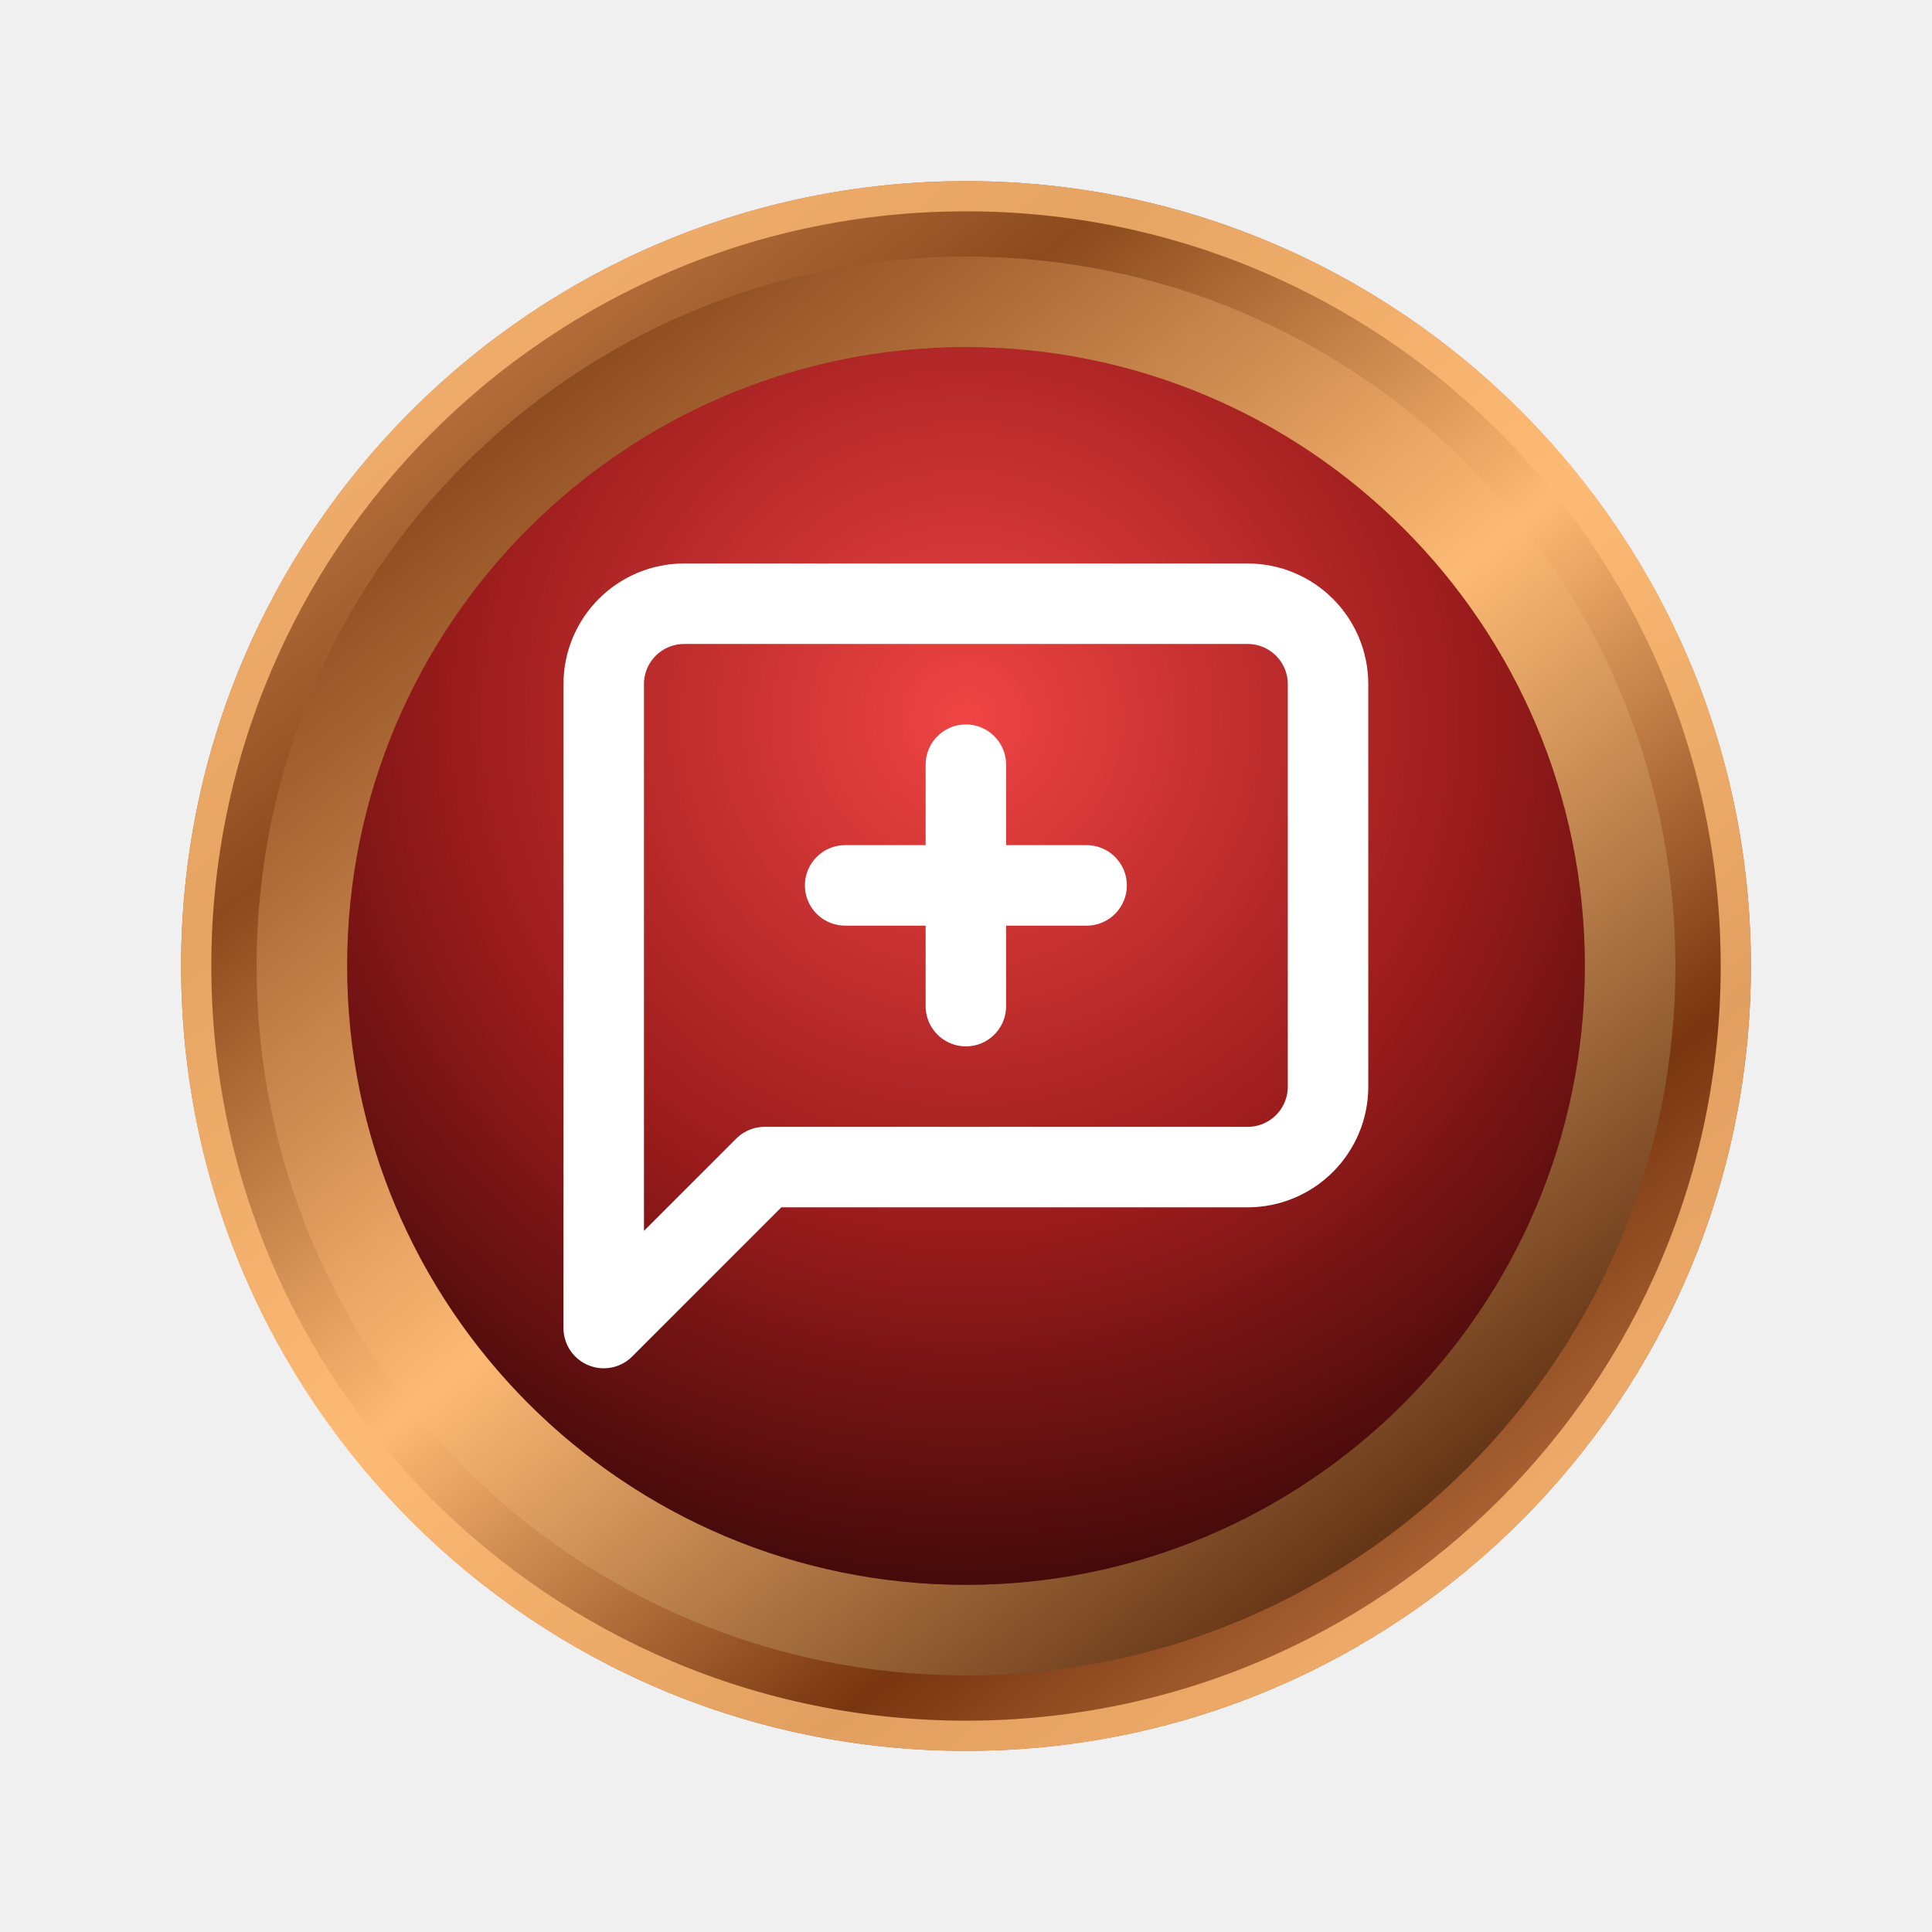
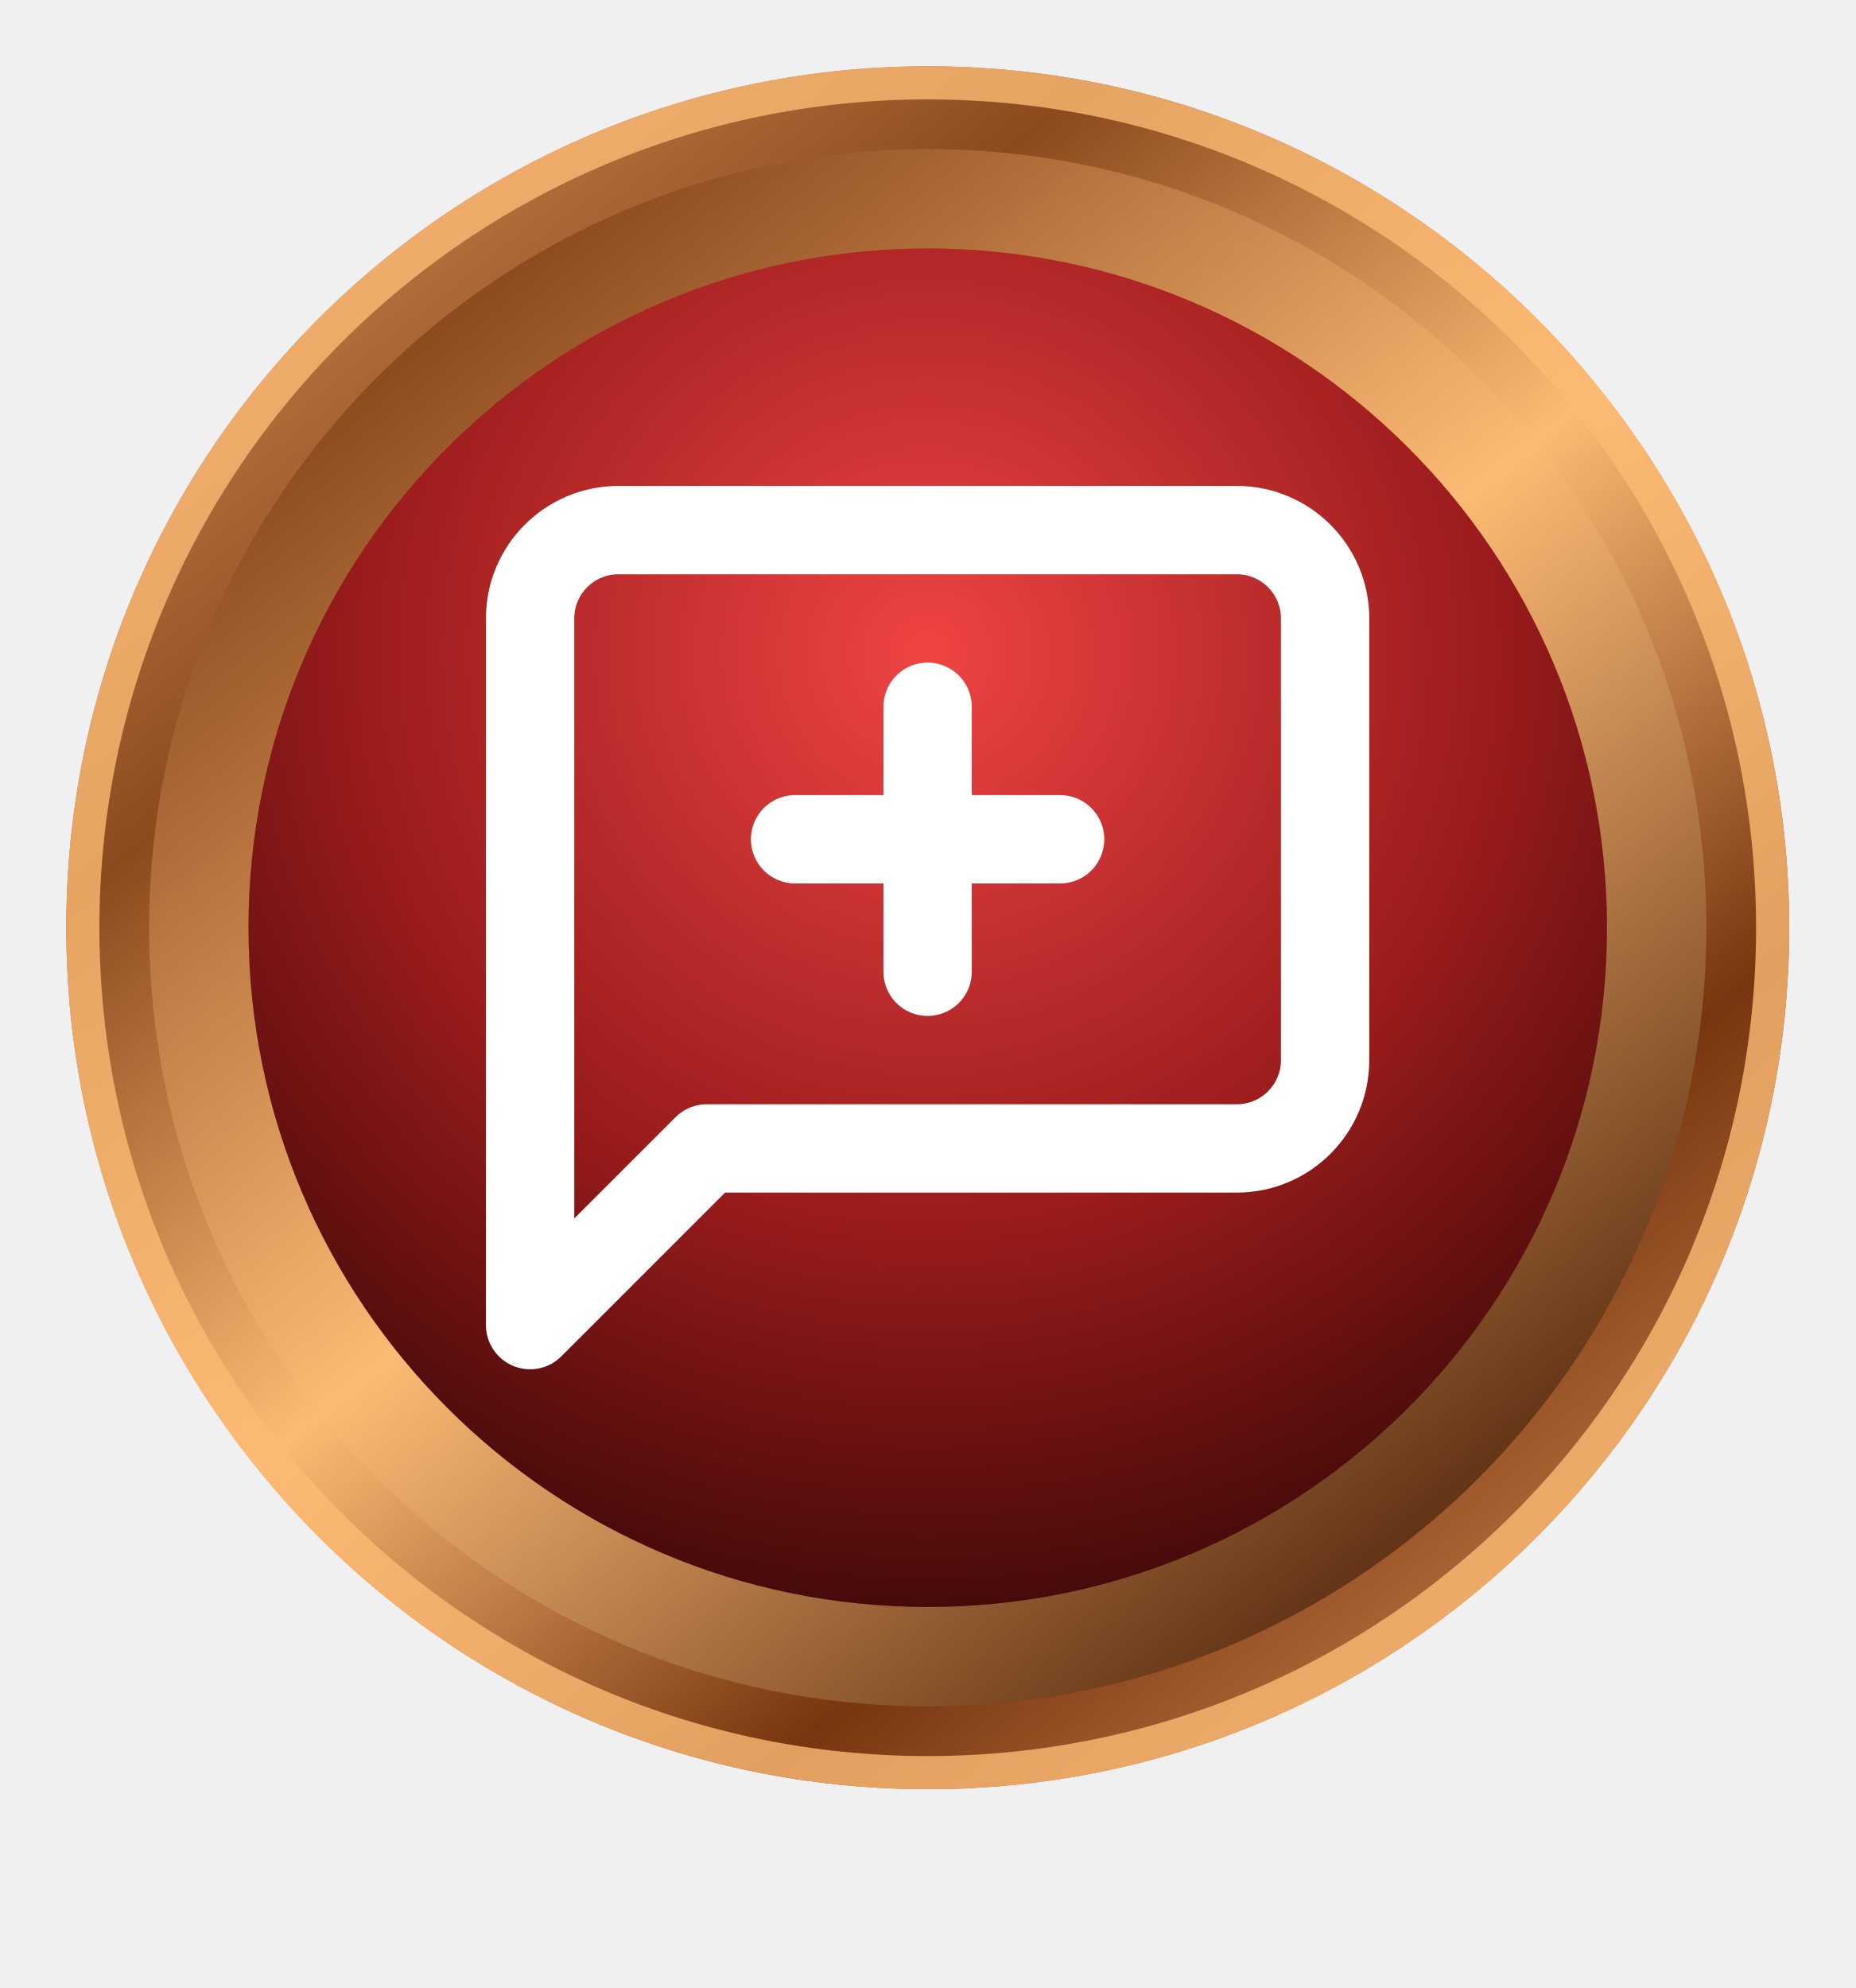
- <svg xmlns="http://www.w3.org/2000/svg" width="100%" height="100%" viewBox="0 0 64 64" fill="none">
+ <svg xmlns="http://www.w3.org/2000/svg" width="100%" height="100%" viewBox="4 4 56 60" fill="none">
  <defs>
    <linearGradient id="metal-main" x1="10%" y1="0%" x2="90%" y2="100%">
      <stop offset="0%" stop-color="#D99058" />
      <stop offset="25%" stop-color="#8C4A1D" />
      <stop offset="50%" stop-color="#FDBA74" />
      <stop offset="75%" stop-color="#78350F" />
      <stop offset="100%" stop-color="#D99058" />
    </linearGradient>
    <linearGradient id="metal-inner" x1="10%" y1="0%" x2="90%" y2="100%">
      <stop offset="0%" stop-color="#78350F" />
      <stop offset="50%" stop-color="#FDBA74" />
      <stop offset="100%" stop-color="#451A03" />
    </linearGradient>
    <radialGradient id="bg-radial" cx="50%" cy="30%" r="70%">
      <stop offset="0%" stop-color="#EF4444" />
      <stop offset="60%" stop-color="#991B1B" />
      <stop offset="100%" stop-color="#450A0A" />
    </radialGradient>
  </defs>
  <circle cx="32" cy="32" r="26" fill="url(#metal-main)" />
  <circle cx="32" cy="32" r="25.5" fill="none" stroke="#FDBA74" stroke-width="1" opacity="0.8" />
  <circle cx="32" cy="32" r="22" fill="none" stroke="url(#metal-inner)" stroke-width="3" />
  <circle cx="32" cy="32" r="20.5" fill="url(#bg-radial)" />
  <g transform="translate(16, 16) scale(1.333)">
    <path d="M21 15a2 2 0 01-2 2H7l-4 4V5a2 2 0 012-2h14a2 2 0 012 2z M9 10h6 M12 7v6" fill="none" stroke="#FFFFFF" stroke-width="2" stroke-linecap="round" stroke-linejoin="round" />
  </g>
</svg>
